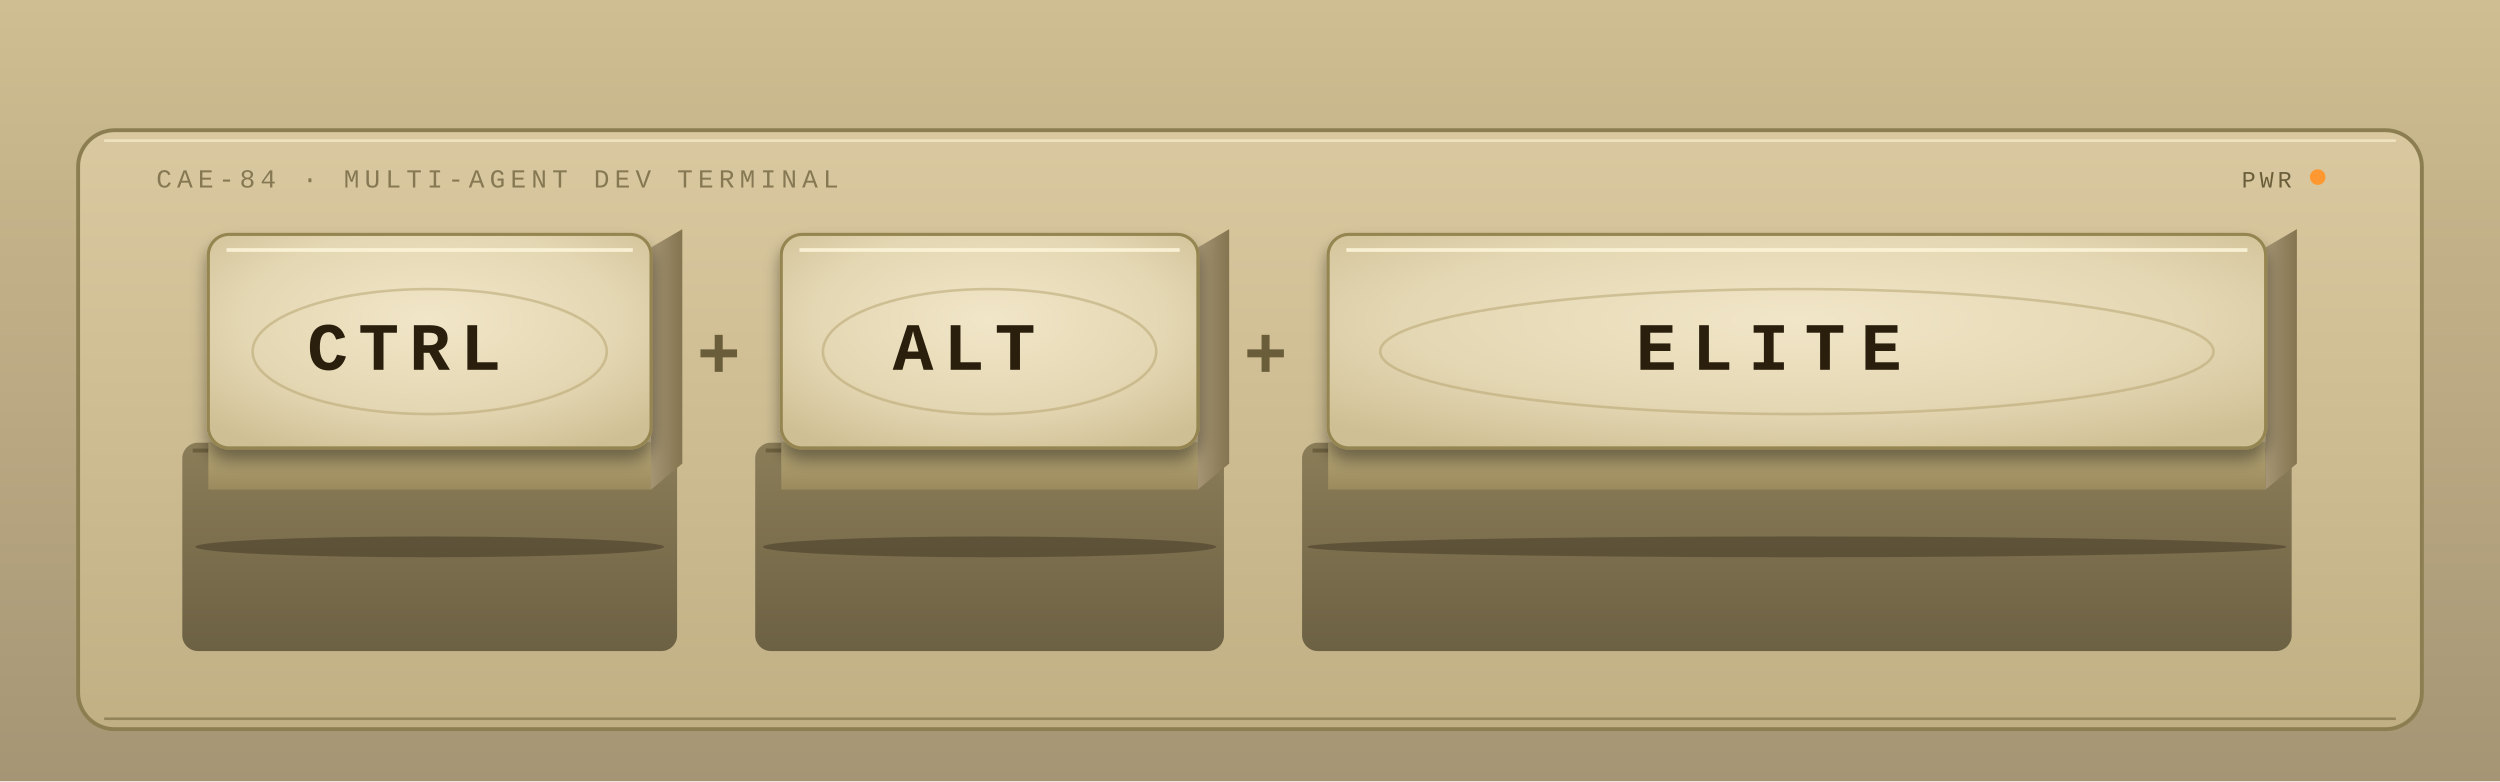
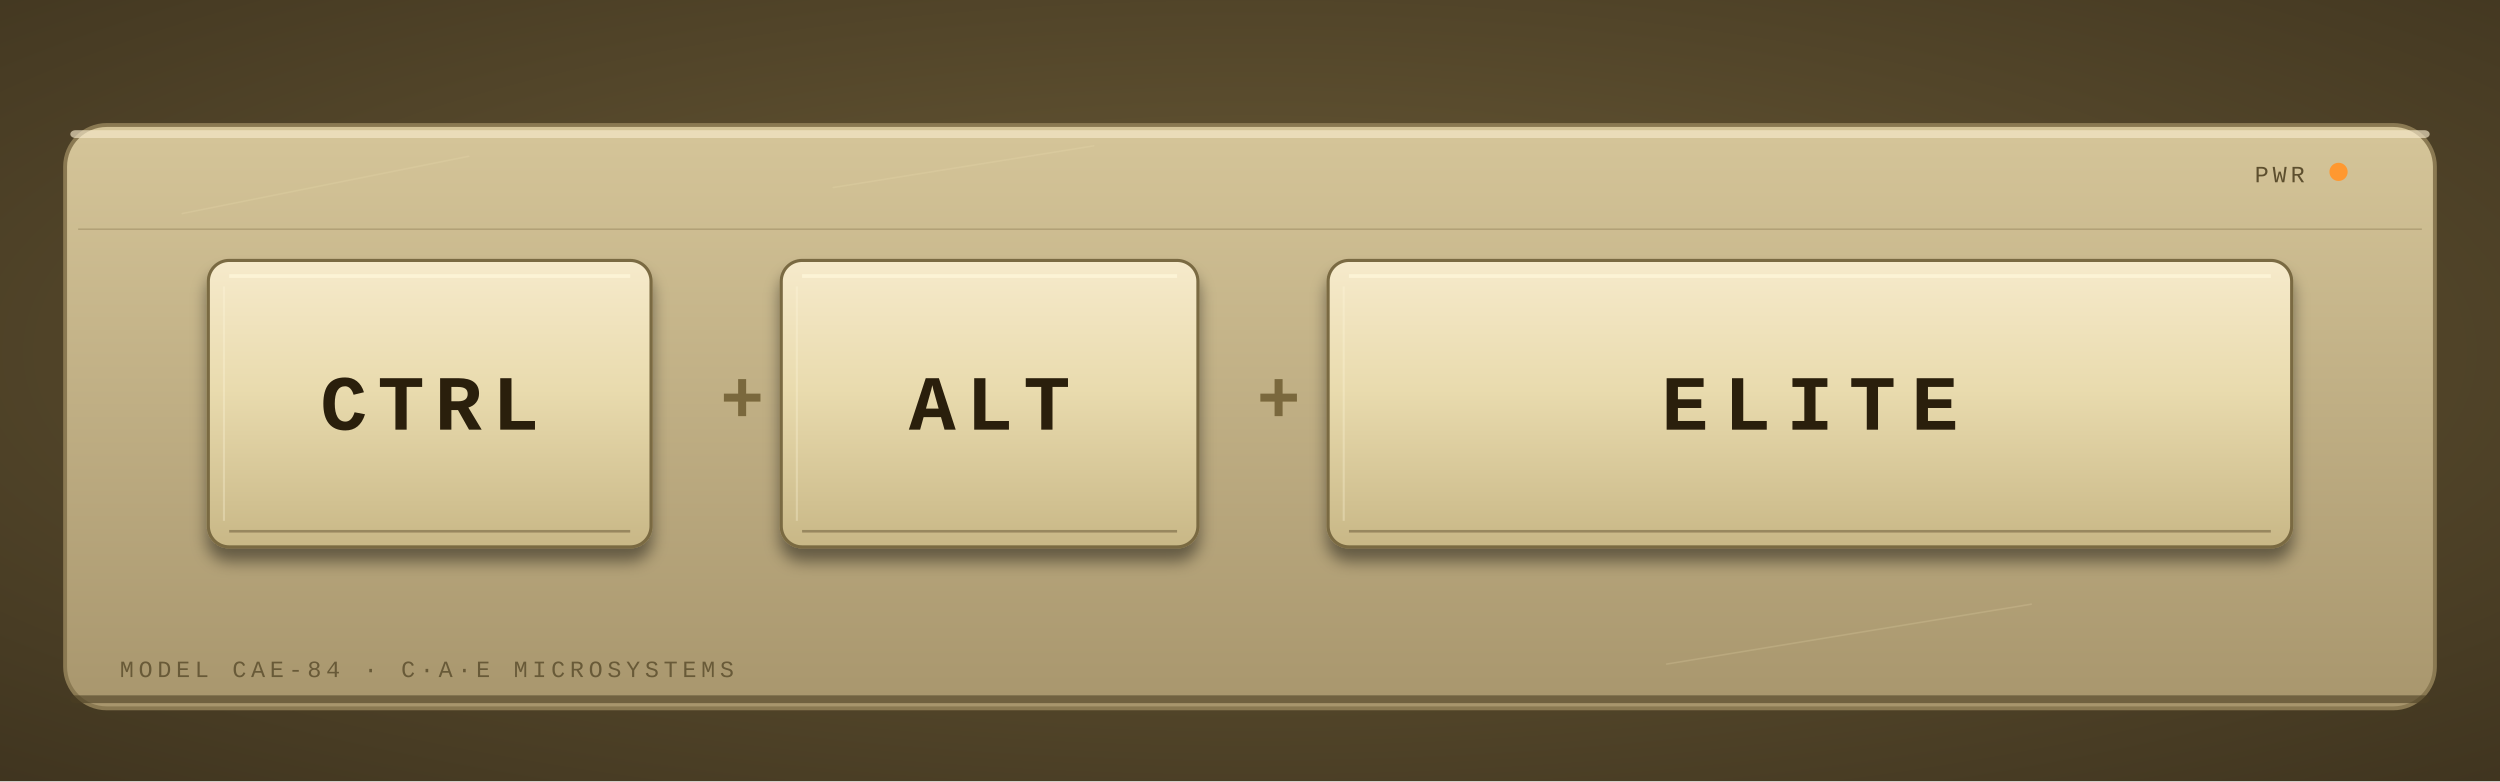
- <svg xmlns="http://www.w3.org/2000/svg" viewBox="0 0 960 300" width="960" height="300" role="img" aria-label="CTRL + ALT + ELITE — retro beige keyboard">
+ <svg xmlns="http://www.w3.org/2000/svg" viewBox="0 0 960 300" width="960" height="300" role="img" aria-label="CTRL + ALT + ELITE — retro keyboard keys">
  <defs>
-     <radialGradient id="capTop" cx="50%" cy="40%" r="70%">
-       <stop offset="0%" stop-color="#f1e6c8" />
-       <stop offset="60%" stop-color="#e4d7b3" />
-       <stop offset="100%" stop-color="#cfbf94" />
-     </radialGradient>
-     <radialGradient id="capTopLit" cx="50%" cy="50%" r="70%">
-       <stop offset="0%" stop-color="#ffcc73" />
-       <stop offset="60%" stop-color="#eed9a1" />
-       <stop offset="100%" stop-color="#cfbf94" />
-     </radialGradient>
-     <linearGradient id="capFront" x1="0" y1="0" x2="0" y2="1">
-       <stop offset="0%" stop-color="#b8a878" />
-       <stop offset="100%" stop-color="#9a8a5d" />
+     <linearGradient id="capFace" x1="0" y1="0" x2="0" y2="1">
+       <stop offset="0%" stop-color="#f6eacb" />
+       <stop offset="45%" stop-color="#e9dbae" />
+       <stop offset="100%" stop-color="#c8b786" />
    </linearGradient>
-     <linearGradient id="capSide" x1="0" y1="0" x2="1" y2="0">
-       <stop offset="0%" stop-color="#a59574" />
-       <stop offset="100%" stop-color="#84744f" />
+     <linearGradient id="capFaceLit" x1="0" y1="0" x2="0" y2="1">
+       <stop offset="0%" stop-color="#ffe5b0" />
+       <stop offset="100%" stop-color="#d9b770" />
    </linearGradient>
    <linearGradient id="deckGrad" x1="0" y1="0" x2="0" y2="1">
-       <stop offset="0%" stop-color="#dac9a0" />
-       <stop offset="100%" stop-color="#c1b084" />
+       <stop offset="0%" stop-color="#d5c599" />
+       <stop offset="100%" stop-color="#a8966d" />
    </linearGradient>
-     <linearGradient id="wellGrad" x1="0" y1="0" x2="0" y2="1">
-       <stop offset="0%" stop-color="#8b7d58" />
-       <stop offset="100%" stop-color="#6d6144" />
-     </linearGradient>
-     <linearGradient id="bgGrad" x1="0" y1="0" x2="0" y2="1">
-       <stop offset="0%" stop-color="#cfbe91" />
-       <stop offset="100%" stop-color="#a69574" />
-     </linearGradient>
-     <radialGradient id="glow" cx="50%" cy="50%" r="55%">
-       <stop offset="0%" stop-color="#ffa540" stop-opacity="0.65" />
-       <stop offset="100%" stop-color="#ffa540" stop-opacity="0" />
+     <radialGradient id="bgGrad" cx="50%" cy="45%" r="90%">
+       <stop offset="0%" stop-color="#6d5d38" />
+       <stop offset="100%" stop-color="#362c1a" />
    </radialGradient>
-     <filter id="keyShadow" x="-20%" y="-20%" width="140%" height="160%">
+     <filter id="keyShadow" x="-15%" y="-15%" width="130%" height="150%">
      <feGaussianBlur in="SourceAlpha" stdDeviation="3" />
-       <feOffset dx="0" dy="4" />
+       <feOffset dx="0" dy="5" />
      <feComponentTransfer>
-         <feFuncA type="linear" slope="0.4" />
+         <feFuncA type="linear" slope="0.45" />
      </feComponentTransfer>
      <feMerge>
        <feMergeNode />
        <feMergeNode in="SourceGraphic" />
      </feMerge>
    </filter>
-     <filter id="grain">
-       <feTurbulence type="fractalNoise" baseFrequency="0.9" numOctaves="1" seed="3" />
-       <feColorMatrix values="0 0 0 0 0.5  0 0 0 0 0.44  0 0 0 0 0.32  0 0 0 0.04 0" />
-       <feComposite operator="in" in2="SourceGraphic" />
-       <feComposite operator="over" in2="SourceGraphic" />
-     </filter>
+     <radialGradient id="underGlow" cx="50%" cy="50%" r="60%">
+       <stop offset="0%" stop-color="#ffa640" stop-opacity="0.75" />
+       <stop offset="100%" stop-color="#ffa640" stop-opacity="0" />
+     </radialGradient>
  </defs>
  <rect width="100%" height="100%" fill="url(#bgGrad)" />
-   <rect x="30" y="50" width="900" height="230" rx="14" fill="url(#deckGrad)" stroke="#8d7e52" stroke-width="1.5" />
-   <line x1="40" y1="54" x2="920" y2="54" stroke="#f4e9c7" stroke-width="1" opacity="0.8" />
-   <line x1="40" y1="276" x2="920" y2="276" stroke="#75683e" stroke-width="1" opacity="0.6" />
-   <text x="60" y="72" font-family="'Courier New','Menlo',monospace" font-size="10" fill="#6a5e3a" letter-spacing="2" opacity="0.75">CAE-84 · MULTI-AGENT DEV TERMINAL</text>
-   <circle cx="890" cy="68" r="3" fill="#ff9830">
-     <animate attributeName="opacity" values="1;0.3;1" keyTimes="0;0.5;1" dur="2s" repeatCount="indefinite" />
+   <rect x="25" y="48" width="910" height="224" rx="16" fill="url(#deckGrad)" stroke="#8a7952" stroke-width="1.5" />
+   <rect x="27" y="50" width="906" height="3" rx="2" fill="#f6eacb" opacity="0.65" />
+   <rect x="27" y="267" width="906" height="3" rx="2" fill="#4a3e22" opacity="0.6" />
+   <g stroke="#f0e1b4" stroke-width="0.6" opacity="0.2" stroke-linecap="round">
+     <line x1="70" y1="82" x2="180" y2="60" />
+     <line x1="640" y1="255" x2="780" y2="232" />
+     <line x1="320" y1="72" x2="420" y2="56" />
+   </g>
+   <text x="46" y="260" font-family="'Courier New','Menlo',monospace" font-size="9" fill="#5d4f2e" letter-spacing="1.8" opacity="0.85">MODEL  CAE-84  ·  C·A·E  MICROSYSTEMS</text>
+   <circle cx="898" cy="66" r="3.5" fill="#ff9830">
+     <animate attributeName="opacity" values="1;0.35;1" keyTimes="0;0.5;1" dur="2s" repeatCount="indefinite" />
  </circle>
-   <text x="880" y="72" text-anchor="end" font-family="'Courier New',monospace" font-size="9" fill="#6a5e3a" letter-spacing="1.5">PWR</text>
-   <rect x="70" y="170" width="190" height="80" rx="6" fill="url(#wellGrad)" />
-   <rect x="290" y="170" width="180" height="80" rx="6" fill="url(#wellGrad)" />
-   <rect x="500" y="170" width="380" height="80" rx="6" fill="url(#wellGrad)" />
-   <line x1="74" y1="173" x2="256" y2="173" stroke="#4d4327" stroke-width="1.5" opacity="0.5" />
-   <line x1="294" y1="173" x2="466" y2="173" stroke="#4d4327" stroke-width="1.5" opacity="0.5" />
-   <line x1="504" y1="173" x2="876" y2="173" stroke="#4d4327" stroke-width="1.5" opacity="0.5" />
+   <text x="885" y="70" text-anchor="end" font-family="'Courier New',monospace" font-size="9" fill="#5d4f2e" letter-spacing="1.5">PWR</text>
+   <line x1="30" y1="88" x2="930" y2="88" stroke="#8a7952" stroke-width="0.5" opacity="0.5" />
  <g>
-     <ellipse cx="165" cy="210" rx="90" ry="4" fill="#4a402a" opacity="0.6">
-       <animate attributeName="opacity" values="0.6;0.2;0.6" keyTimes="0;0.08;0.16" dur="4s" begin="0s" repeatCount="indefinite" />
-       <animate attributeName="ry" values="4;2;4" keyTimes="0;0.08;0.16" dur="4s" begin="0s" repeatCount="indefinite" />
+     <ellipse cx="165" cy="212" rx="95" ry="8" fill="url(#underGlow)" opacity="0">
+       <animate attributeName="opacity" values="0;0.9;0" keyTimes="0;0.08;0.16" dur="3.6s" begin="0s" repeatCount="indefinite" />
    </ellipse>
-     <rect x="80" y="90" width="170" height="100" rx="8" fill="url(#glow)" opacity="0">
-       <animate attributeName="opacity" values="0;0.9;0" keyTimes="0;0.08;0.16" dur="4s" begin="0s" repeatCount="indefinite" />
-       <animate attributeName="y" values="90;100;90" keyTimes="0;0.08;0.16" dur="4s" begin="0s" repeatCount="indefinite" />
-     </rect>
-     <path d="M 80 170 L 250 170 L 250 188 L 80 188 Z" fill="url(#capFront)">
-       <animate attributeName="d" values="M 80 170 L 250 170 L 250 188 L 80 188 Z ; M 80 180 L 250 180 L 250 188 L 80 188 Z ; M 80 170 L 250 170 L 250 188 L 80 188 Z" keyTimes="0;0.08;0.16" dur="4s" begin="0s" repeatCount="indefinite" />
-     </path>
-     <path d="M 250 95 L 262 88 L 262 178 L 250 188 Z" fill="url(#capSide)">
-       <animate attributeName="d" values="M 250 95 L 262 88 L 262 178 L 250 188 Z ; M 250 105 L 262 98 L 262 178 L 250 188 Z ; M 250 95 L 262 88 L 262 178 L 250 188 Z" keyTimes="0;0.08;0.16" dur="4s" begin="0s" repeatCount="indefinite" />
-     </path>
-     <rect x="80" y="90" width="170" height="82" rx="8" fill="url(#capTop)" stroke="#958551" stroke-width="1.2" filter="url(#keyShadow)">
-       <animate attributeName="y" values="90;100;90" keyTimes="0;0.08;0.16" dur="4s" begin="0s" repeatCount="indefinite" />
-       <animate attributeName="fill" values="url(#capTop);url(#capTopLit);url(#capTop)" keyTimes="0;0.08;0.16" dur="4s" begin="0s" repeatCount="indefinite" />
-     </rect>
-     <line x1="87" y1="96" x2="243" y2="96" stroke="#fcf4d8" stroke-width="1.4" opacity="0.9">
-       <animate attributeName="y1" values="96;106;96" keyTimes="0;0.08;0.16" dur="4s" begin="0s" repeatCount="indefinite" />
-       <animate attributeName="y2" values="96;106;96" keyTimes="0;0.08;0.16" dur="4s" begin="0s" repeatCount="indefinite" />
-     </line>
-     <ellipse cx="165" cy="135" rx="68" ry="24" fill="none" stroke="#b8a672" stroke-width="1" opacity="0.55">
-       <animate attributeName="cy" values="135;145;135" keyTimes="0;0.08;0.16" dur="4s" begin="0s" repeatCount="indefinite" />
+     <g>
+       <animateTransform attributeName="transform" type="translate" values="0,0; 0,6; 0,0" keyTimes="0;0.08;0.16" dur="3.6s" begin="0s" repeatCount="indefinite" />
+       <rect x="80" y="100" width="170" height="110" rx="8" ry="8" fill="url(#capFace)" stroke="#7a6a42" stroke-width="1.2" filter="url(#keyShadow)">
+         <animate attributeName="fill" values="url(#capFace);url(#capFaceLit);url(#capFace)" keyTimes="0;0.08;0.16" dur="3.6s" begin="0s" repeatCount="indefinite" />
+       </rect>
+       <line x1="88" y1="106" x2="242" y2="106" stroke="#fff8dc" stroke-width="1.4" opacity="0.7" />
+       <line x1="88" y1="204" x2="242" y2="204" stroke="#5a4a2a" stroke-width="1" opacity="0.45" />
+       <line x1="86" y1="110" x2="86" y2="200" stroke="#fff8dc" stroke-width="0.8" opacity="0.3" />
+       <text x="165" y="165" text-anchor="middle" font-family="'Courier New','Menlo','Consolas',monospace" font-weight="700" font-size="30" fill="#2a1f0c" letter-spacing="4">CTRL</text>
+     </g>
+   </g>
+   <text x="285" y="162" text-anchor="middle" font-family="'Courier New',monospace" font-weight="700" font-size="28" fill="#7a683d">+</text>
+   <g>
+     <ellipse cx="378" cy="212" rx="88" ry="8" fill="url(#underGlow)" opacity="0">
+       <animate attributeName="opacity" values="0;0.9;0" keyTimes="0;0.08;0.16" dur="3.6s" begin="0.4s" repeatCount="indefinite" />
    </ellipse>
-     <text x="165" y="142" text-anchor="middle" font-family="'Courier New','Menlo','Consolas',monospace" font-weight="700" font-size="26" fill="#2a1f0c" letter-spacing="4">
-       CTRL
-       <animate attributeName="y" values="142;152;142" keyTimes="0;0.08;0.16" dur="4s" begin="0s" repeatCount="indefinite" />
-     </text>
+     <g>
+       <animateTransform attributeName="transform" type="translate" values="0,0; 0,6; 0,0" keyTimes="0;0.08;0.16" dur="3.6s" begin="0.4s" repeatCount="indefinite" />
+       <rect x="300" y="100" width="160" height="110" rx="8" ry="8" fill="url(#capFace)" stroke="#7a6a42" stroke-width="1.2" filter="url(#keyShadow)">
+         <animate attributeName="fill" values="url(#capFace);url(#capFaceLit);url(#capFace)" keyTimes="0;0.08;0.16" dur="3.6s" begin="0.4s" repeatCount="indefinite" />
+       </rect>
+       <line x1="308" y1="106" x2="452" y2="106" stroke="#fff8dc" stroke-width="1.4" opacity="0.7" />
+       <line x1="308" y1="204" x2="452" y2="204" stroke="#5a4a2a" stroke-width="1" opacity="0.45" />
+       <line x1="306" y1="110" x2="306" y2="200" stroke="#fff8dc" stroke-width="0.8" opacity="0.3" />
+       <text x="380" y="165" text-anchor="middle" font-family="'Courier New','Menlo','Consolas',monospace" font-weight="700" font-size="30" fill="#2a1f0c" letter-spacing="4">ALT</text>
+     </g>
  </g>
-   <text x="276" y="145" text-anchor="middle" font-family="'Courier New','Menlo',monospace" font-weight="700" font-size="28" fill="#6a5e3a">+</text>
+   <text x="491" y="162" text-anchor="middle" font-family="'Courier New',monospace" font-weight="700" font-size="28" fill="#7a683d">+</text>
  <g>
-     <ellipse cx="380" cy="210" rx="87" ry="4" fill="#4a402a" opacity="0.6">
-       <animate attributeName="opacity" values="0.6;0.2;0.6" keyTimes="0;0.08;0.16" dur="4s" begin="0.5s" repeatCount="indefinite" />
-       <animate attributeName="ry" values="4;2;4" keyTimes="0;0.08;0.16" dur="4s" begin="0.5s" repeatCount="indefinite" />
+     <ellipse cx="695" cy="212" rx="185" ry="8" fill="url(#underGlow)" opacity="0">
+       <animate attributeName="opacity" values="0;0.9;0" keyTimes="0;0.08;0.16" dur="3.6s" begin="0.8s" repeatCount="indefinite" />
    </ellipse>
-     <rect x="300" y="90" width="160" height="100" rx="8" fill="url(#glow)" opacity="0">
-       <animate attributeName="opacity" values="0;0.9;0" keyTimes="0;0.08;0.16" dur="4s" begin="0.5s" repeatCount="indefinite" />
-       <animate attributeName="y" values="90;100;90" keyTimes="0;0.08;0.16" dur="4s" begin="0.5s" repeatCount="indefinite" />
-     </rect>
-     <path d="M 300 170 L 460 170 L 460 188 L 300 188 Z" fill="url(#capFront)">
-       <animate attributeName="d" values="M 300 170 L 460 170 L 460 188 L 300 188 Z ; M 300 180 L 460 180 L 460 188 L 300 188 Z ; M 300 170 L 460 170 L 460 188 L 300 188 Z" keyTimes="0;0.08;0.16" dur="4s" begin="0.5s" repeatCount="indefinite" />
-     </path>
-     <path d="M 460 95 L 472 88 L 472 178 L 460 188 Z" fill="url(#capSide)">
-       <animate attributeName="d" values="M 460 95 L 472 88 L 472 178 L 460 188 Z ; M 460 105 L 472 98 L 472 178 L 460 188 Z ; M 460 95 L 472 88 L 472 178 L 460 188 Z" keyTimes="0;0.08;0.16" dur="4s" begin="0.5s" repeatCount="indefinite" />
-     </path>
-     <rect x="300" y="90" width="160" height="82" rx="8" fill="url(#capTop)" stroke="#958551" stroke-width="1.2" filter="url(#keyShadow)">
-       <animate attributeName="y" values="90;100;90" keyTimes="0;0.08;0.16" dur="4s" begin="0.5s" repeatCount="indefinite" />
-       <animate attributeName="fill" values="url(#capTop);url(#capTopLit);url(#capTop)" keyTimes="0;0.08;0.16" dur="4s" begin="0.5s" repeatCount="indefinite" />
-     </rect>
-     <line x1="307" y1="96" x2="453" y2="96" stroke="#fcf4d8" stroke-width="1.4" opacity="0.9">
-       <animate attributeName="y1" values="96;106;96" keyTimes="0;0.08;0.16" dur="4s" begin="0.5s" repeatCount="indefinite" />
-       <animate attributeName="y2" values="96;106;96" keyTimes="0;0.08;0.16" dur="4s" begin="0.5s" repeatCount="indefinite" />
-     </line>
-     <ellipse cx="380" cy="135" rx="64" ry="24" fill="none" stroke="#b8a672" stroke-width="1" opacity="0.55">
-       <animate attributeName="cy" values="135;145;135" keyTimes="0;0.08;0.16" dur="4s" begin="0.5s" repeatCount="indefinite" />
-     </ellipse>
-     <text x="380" y="142" text-anchor="middle" font-family="'Courier New','Menlo','Consolas',monospace" font-weight="700" font-size="26" fill="#2a1f0c" letter-spacing="4">
-       ALT
-       <animate attributeName="y" values="142;152;142" keyTimes="0;0.08;0.16" dur="4s" begin="0.5s" repeatCount="indefinite" />
-     </text>
-   </g>
-   <text x="486" y="145" text-anchor="middle" font-family="'Courier New','Menlo',monospace" font-weight="700" font-size="28" fill="#6a5e3a">+</text>
-   <g>
-     <ellipse cx="690" cy="210" rx="188" ry="4" fill="#4a402a" opacity="0.6">
-       <animate attributeName="opacity" values="0.6;0.2;0.6" keyTimes="0;0.08;0.16" dur="4s" begin="1s" repeatCount="indefinite" />
-       <animate attributeName="ry" values="4;2;4" keyTimes="0;0.08;0.16" dur="4s" begin="1s" repeatCount="indefinite" />
-     </ellipse>
-     <rect x="510" y="90" width="360" height="100" rx="8" fill="url(#glow)" opacity="0">
-       <animate attributeName="opacity" values="0;0.9;0" keyTimes="0;0.08;0.16" dur="4s" begin="1s" repeatCount="indefinite" />
-       <animate attributeName="y" values="90;100;90" keyTimes="0;0.08;0.16" dur="4s" begin="1s" repeatCount="indefinite" />
-     </rect>
-     <path d="M 510 170 L 870 170 L 870 188 L 510 188 Z" fill="url(#capFront)">
-       <animate attributeName="d" values="M 510 170 L 870 170 L 870 188 L 510 188 Z ; M 510 180 L 870 180 L 870 188 L 510 188 Z ; M 510 170 L 870 170 L 870 188 L 510 188 Z" keyTimes="0;0.08;0.16" dur="4s" begin="1s" repeatCount="indefinite" />
-     </path>
-     <path d="M 870 95 L 882 88 L 882 178 L 870 188 Z" fill="url(#capSide)">
-       <animate attributeName="d" values="M 870 95 L 882 88 L 882 178 L 870 188 Z ; M 870 105 L 882 98 L 882 178 L 870 188 Z ; M 870 95 L 882 88 L 882 178 L 870 188 Z" keyTimes="0;0.08;0.16" dur="4s" begin="1s" repeatCount="indefinite" />
-     </path>
-     <rect x="510" y="90" width="360" height="82" rx="8" fill="url(#capTop)" stroke="#958551" stroke-width="1.2" filter="url(#keyShadow)">
-       <animate attributeName="y" values="90;100;90" keyTimes="0;0.08;0.16" dur="4s" begin="1s" repeatCount="indefinite" />
-       <animate attributeName="fill" values="url(#capTop);url(#capTopLit);url(#capTop)" keyTimes="0;0.08;0.16" dur="4s" begin="1s" repeatCount="indefinite" />
-     </rect>
-     <line x1="517" y1="96" x2="863" y2="96" stroke="#fcf4d8" stroke-width="1.4" opacity="0.9">
-       <animate attributeName="y1" values="96;106;96" keyTimes="0;0.08;0.16" dur="4s" begin="1s" repeatCount="indefinite" />
-       <animate attributeName="y2" values="96;106;96" keyTimes="0;0.08;0.16" dur="4s" begin="1s" repeatCount="indefinite" />
-     </line>
-     <ellipse cx="690" cy="135" rx="160" ry="24" fill="none" stroke="#b8a672" stroke-width="1" opacity="0.55">
-       <animate attributeName="cy" values="135;145;135" keyTimes="0;0.08;0.16" dur="4s" begin="1s" repeatCount="indefinite" />
-     </ellipse>
-     <text x="690" y="142" text-anchor="middle" font-family="'Courier New','Menlo','Consolas',monospace" font-weight="700" font-size="26" fill="#2a1f0c" letter-spacing="6">
-       ELITE
-       <animate attributeName="y" values="142;152;142" keyTimes="0;0.08;0.16" dur="4s" begin="1s" repeatCount="indefinite" />
-     </text>
+     <g>
+       <animateTransform attributeName="transform" type="translate" values="0,0; 0,6; 0,0" keyTimes="0;0.08;0.16" dur="3.6s" begin="0.8s" repeatCount="indefinite" />
+       <rect x="510" y="100" width="370" height="110" rx="8" ry="8" fill="url(#capFace)" stroke="#7a6a42" stroke-width="1.2" filter="url(#keyShadow)">
+         <animate attributeName="fill" values="url(#capFace);url(#capFaceLit);url(#capFace)" keyTimes="0;0.08;0.16" dur="3.6s" begin="0.8s" repeatCount="indefinite" />
+       </rect>
+       <line x1="518" y1="106" x2="872" y2="106" stroke="#fff8dc" stroke-width="1.4" opacity="0.7" />
+       <line x1="518" y1="204" x2="872" y2="204" stroke="#5a4a2a" stroke-width="1" opacity="0.45" />
+       <line x1="516" y1="110" x2="516" y2="200" stroke="#fff8dc" stroke-width="0.8" opacity="0.3" />
+       <text x="695" y="165" text-anchor="middle" font-family="'Courier New','Menlo','Consolas',monospace" font-weight="700" font-size="30" fill="#2a1f0c" letter-spacing="6">ELITE</text>
+     </g>
  </g>
</svg>
